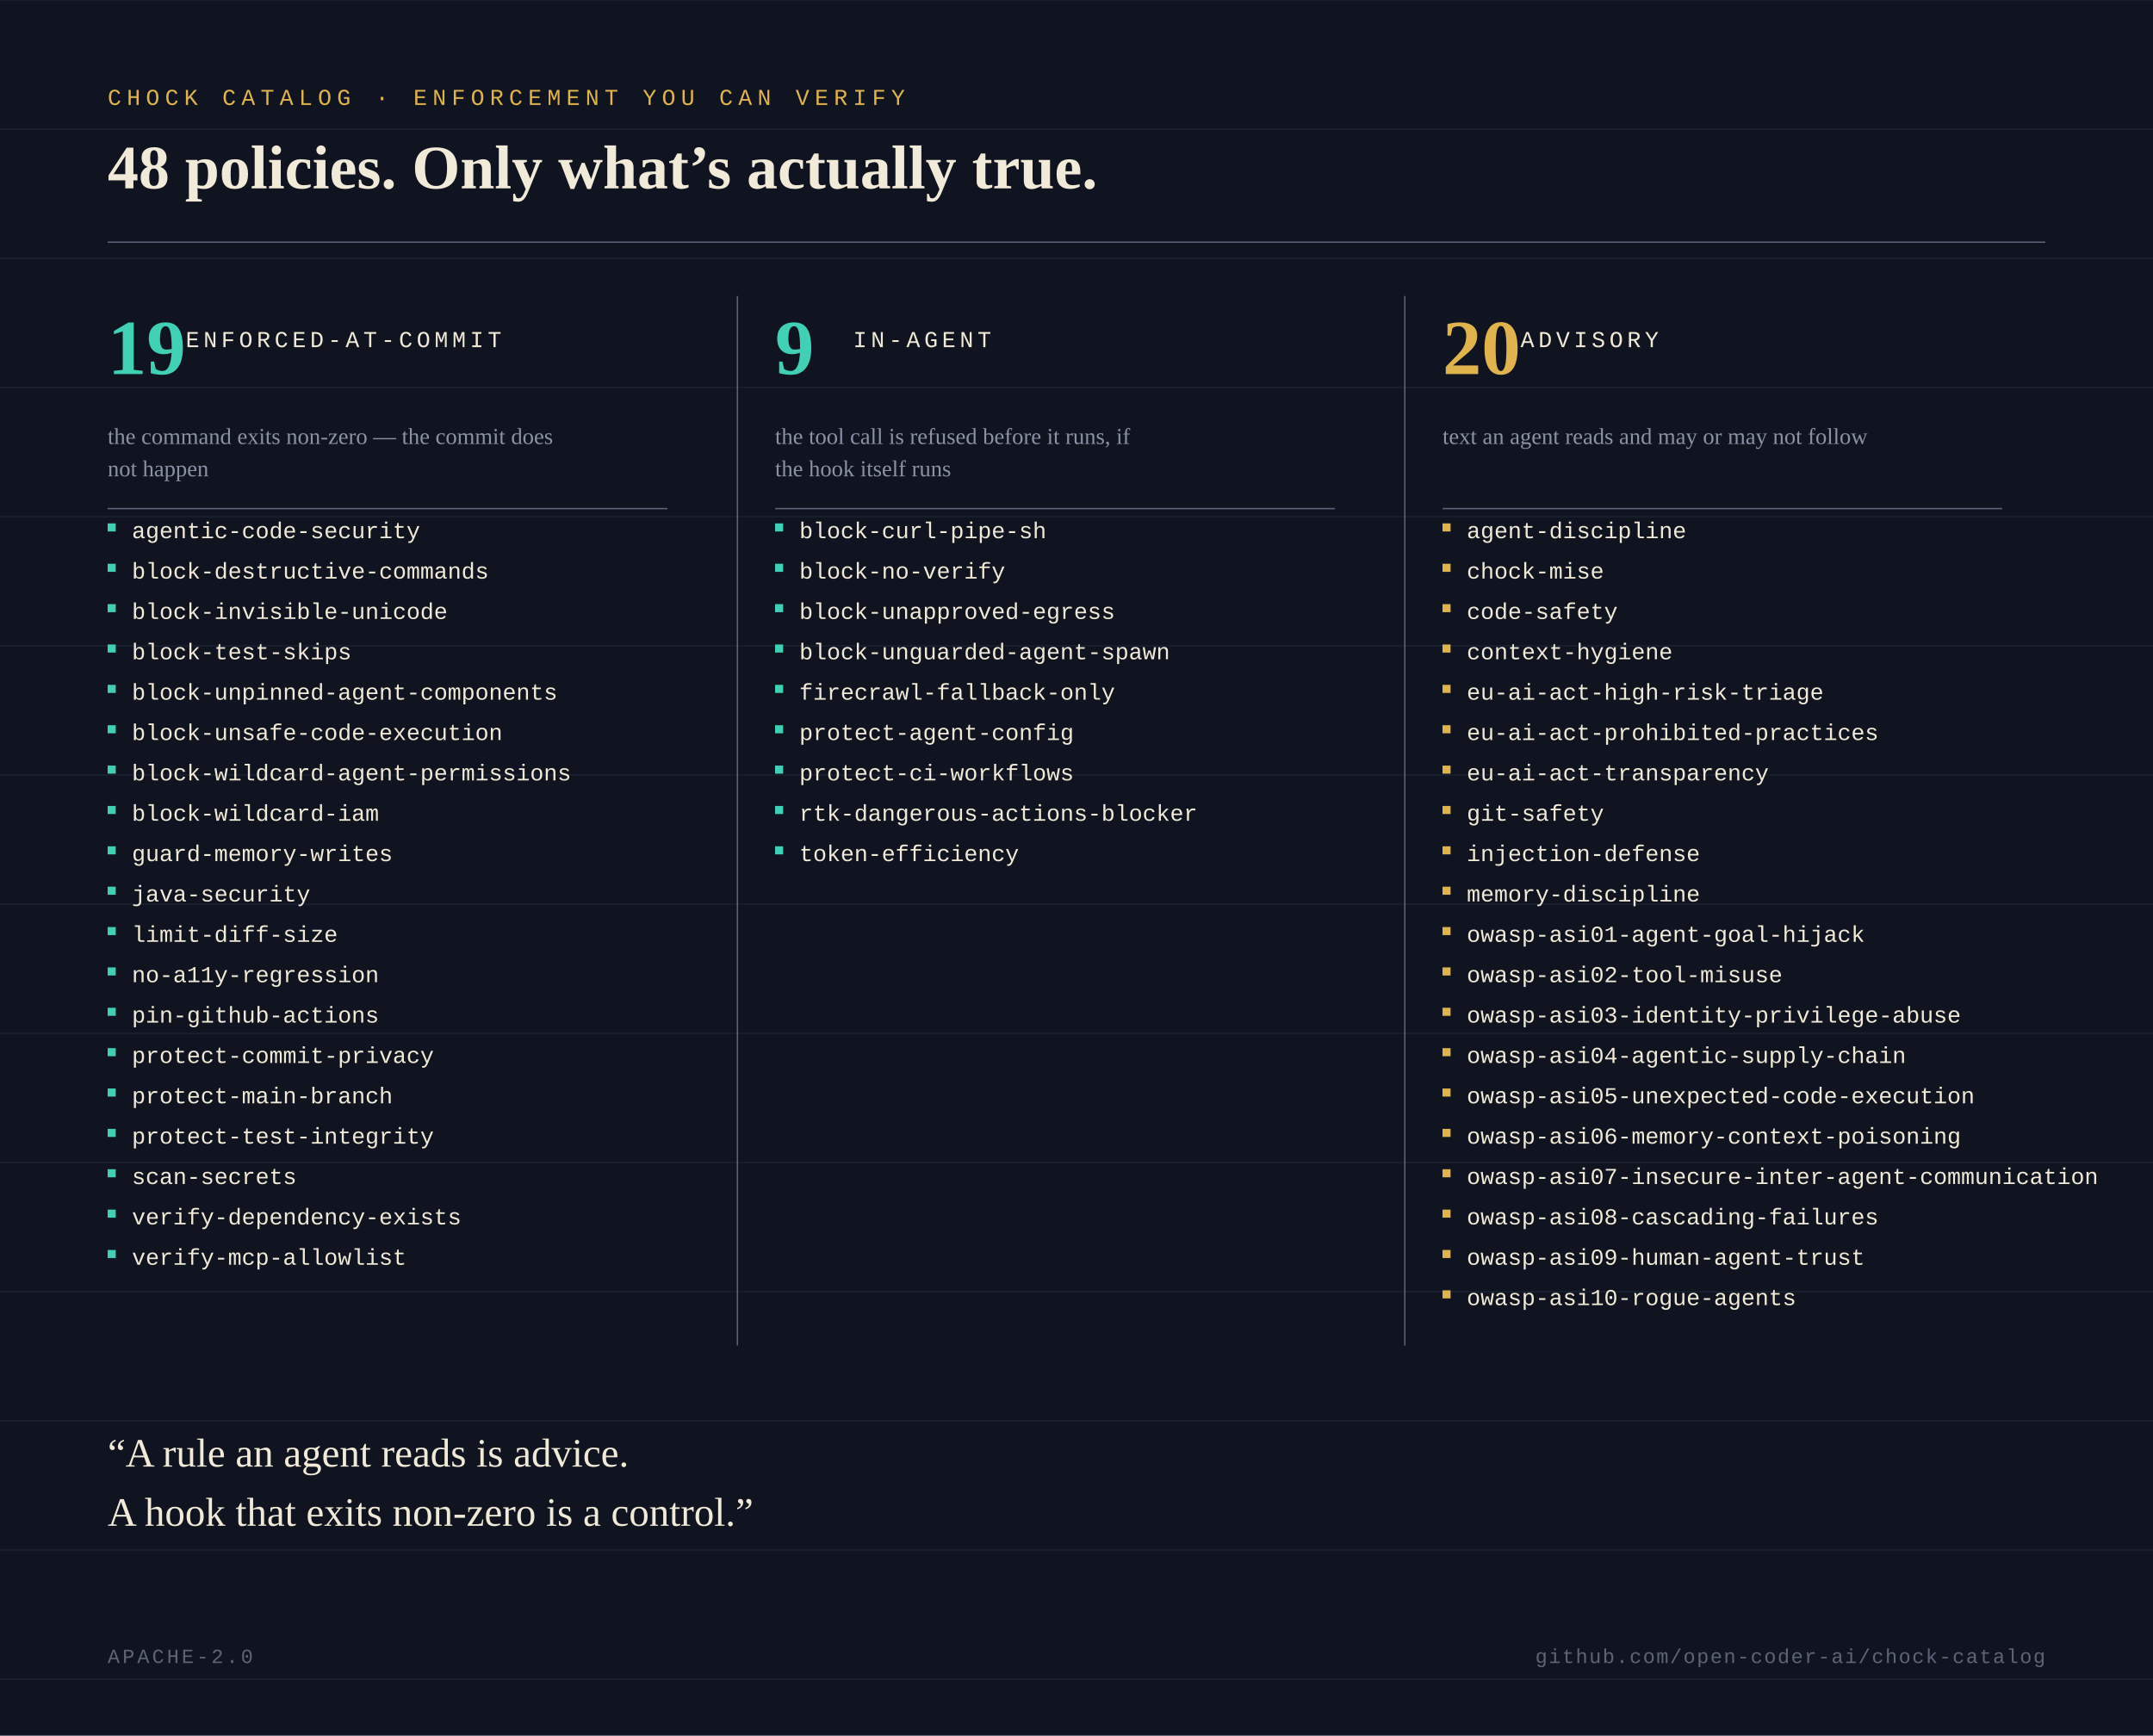
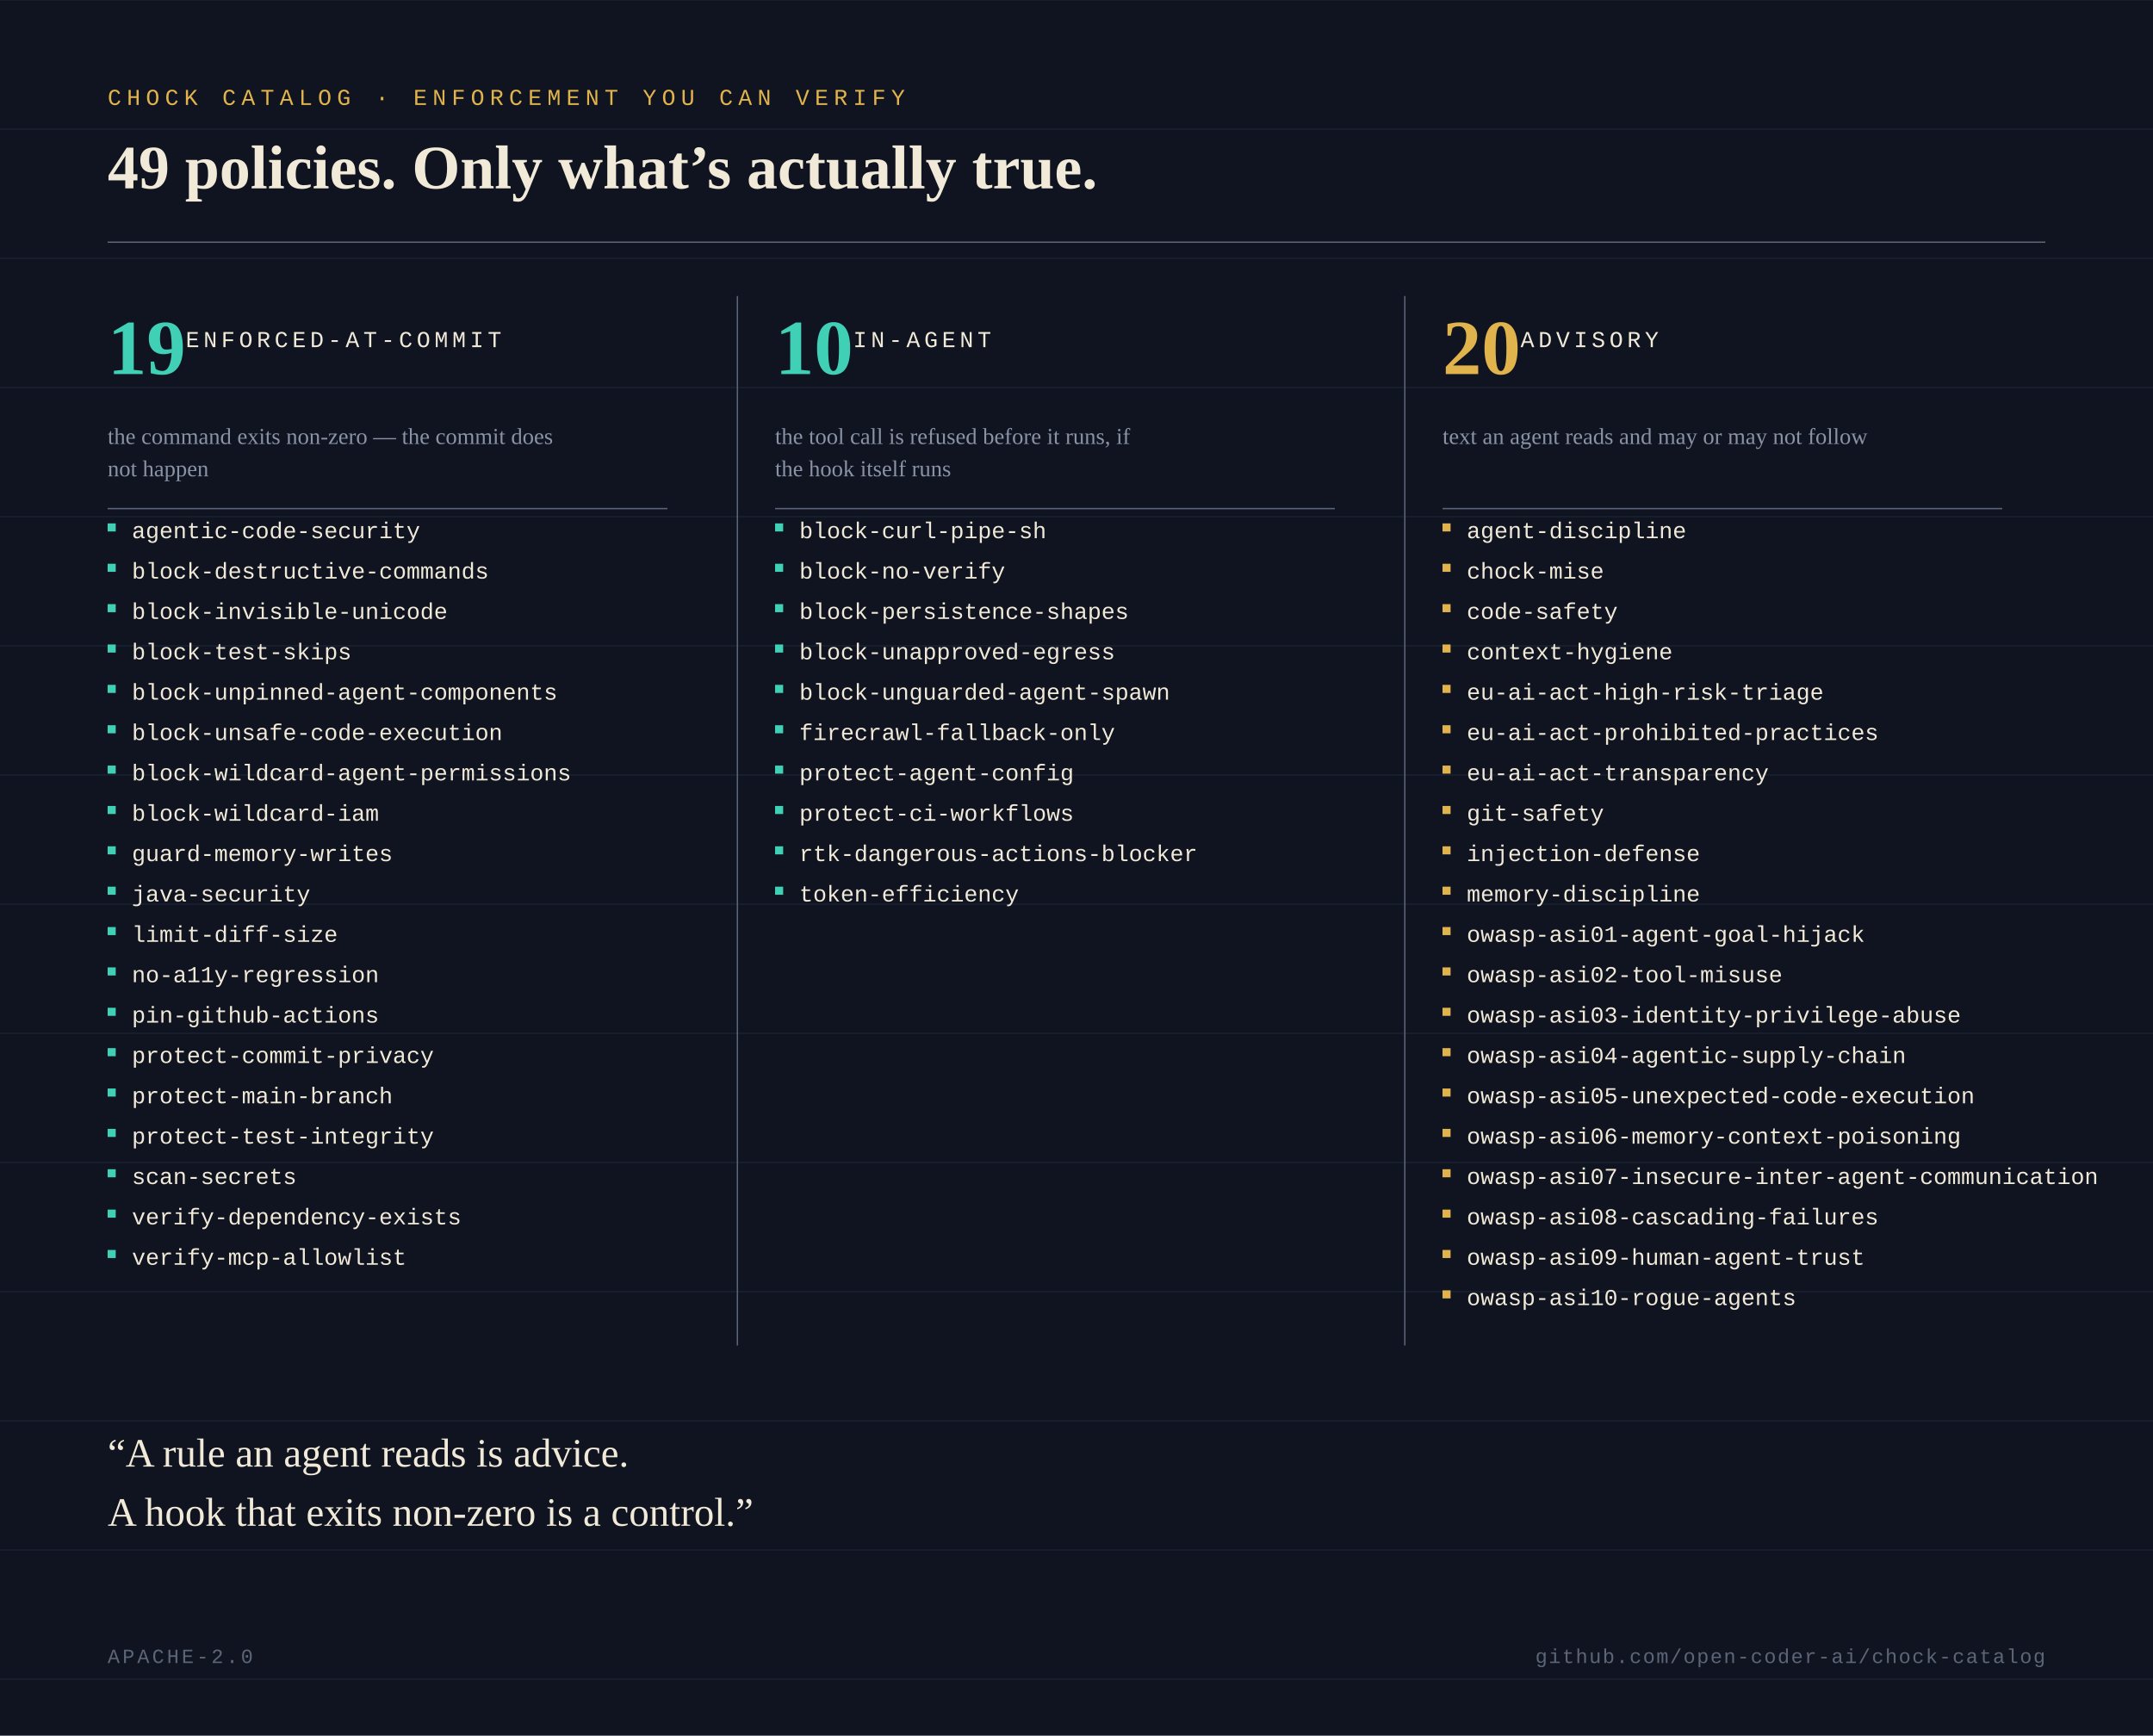
- <svg xmlns="http://www.w3.org/2000/svg" viewBox="0 0 1600 1290" width="1600" height="1290" role="img" aria-label="48 policies: 19 enforced-at-commit, 9 in-agent, 20 advisory">
+ <svg xmlns="http://www.w3.org/2000/svg" viewBox="0 0 1600 1290" width="1600" height="1290" role="img" aria-label="49 policies: 19 enforced-at-commit, 10 in-agent, 20 advisory">
  <rect width="1600" height="1290" fill="#0f1420" />
  <line x1="0" y1="0" x2="1600" y2="0" stroke="#1a2130" stroke-width="1" />
  <line x1="0" y1="96" x2="1600" y2="96" stroke="#1a2130" stroke-width="1" />
  <line x1="0" y1="192" x2="1600" y2="192" stroke="#1a2130" stroke-width="1" />
  <line x1="0" y1="288" x2="1600" y2="288" stroke="#1a2130" stroke-width="1" />
  <line x1="0" y1="384" x2="1600" y2="384" stroke="#1a2130" stroke-width="1" />
  <line x1="0" y1="480" x2="1600" y2="480" stroke="#1a2130" stroke-width="1" />
  <line x1="0" y1="576" x2="1600" y2="576" stroke="#1a2130" stroke-width="1" />
  <line x1="0" y1="672" x2="1600" y2="672" stroke="#1a2130" stroke-width="1" />
  <line x1="0" y1="768" x2="1600" y2="768" stroke="#1a2130" stroke-width="1" />
  <line x1="0" y1="864" x2="1600" y2="864" stroke="#1a2130" stroke-width="1" />
  <line x1="0" y1="960" x2="1600" y2="960" stroke="#1a2130" stroke-width="1" />
  <line x1="0" y1="1056" x2="1600" y2="1056" stroke="#1a2130" stroke-width="1" />
  <line x1="0" y1="1152" x2="1600" y2="1152" stroke="#1a2130" stroke-width="1" />
  <line x1="0" y1="1248" x2="1600" y2="1248" stroke="#1a2130" stroke-width="1" />
  <text x="80" y="78" font-family="'Cascadia Code', Consolas, 'Courier New', monospace" font-size="17" letter-spacing="4" fill="#e0b34c">CHOCK CATALOG · ENFORCEMENT YOU CAN VERIFY</text>
-   <text x="80" y="140" font-family="Georgia, 'Times New Roman', serif" font-size="46" font-weight="bold" fill="#f2ead8">48 policies. Only what’s actually true.</text>
+   <text x="80" y="140" font-family="Georgia, 'Times New Roman', serif" font-size="46" font-weight="bold" fill="#f2ead8">49 policies. Only what’s actually true.</text>
  <line x1="80" y1="180" x2="1520" y2="180" stroke="#5c6577" stroke-width="1" />
  <text x="80" y="278" font-family="Georgia, 'Times New Roman', serif" font-size="58" font-weight="bold" fill="#3fd0b6">19</text>
  <text x="138" y="258" font-family="'Cascadia Code', Consolas, 'Courier New', monospace" font-size="17" letter-spacing="3" fill="#f2ead8">ENFORCED-AT-COMMIT</text>
  <text x="80" y="330" font-family="Georgia, 'Times New Roman', serif" font-size="17" fill="#8a93a6">the command exits non-zero — the commit does</text>
  <text x="80" y="354" font-family="Georgia, 'Times New Roman', serif" font-size="17" fill="#8a93a6">not happen</text>
  <line x1="80" y1="378" x2="496" y2="378" stroke="#5c6577" stroke-width="1" />
  <rect x="80" y="389" width="6" height="6" fill="#3fd0b6" />
  <text x="98" y="400" font-family="'Cascadia Code', Consolas, 'Courier New', monospace" font-size="17" fill="#f2ead8">agentic-code-security</text>
  <rect x="80" y="419" width="6" height="6" fill="#3fd0b6" />
  <text x="98" y="430" font-family="'Cascadia Code', Consolas, 'Courier New', monospace" font-size="17" fill="#f2ead8">block-destructive-commands</text>
  <rect x="80" y="449" width="6" height="6" fill="#3fd0b6" />
  <text x="98" y="460" font-family="'Cascadia Code', Consolas, 'Courier New', monospace" font-size="17" fill="#f2ead8">block-invisible-unicode</text>
  <rect x="80" y="479" width="6" height="6" fill="#3fd0b6" />
  <text x="98" y="490" font-family="'Cascadia Code', Consolas, 'Courier New', monospace" font-size="17" fill="#f2ead8">block-test-skips</text>
  <rect x="80" y="509" width="6" height="6" fill="#3fd0b6" />
  <text x="98" y="520" font-family="'Cascadia Code', Consolas, 'Courier New', monospace" font-size="17" fill="#f2ead8">block-unpinned-agent-components</text>
  <rect x="80" y="539" width="6" height="6" fill="#3fd0b6" />
  <text x="98" y="550" font-family="'Cascadia Code', Consolas, 'Courier New', monospace" font-size="17" fill="#f2ead8">block-unsafe-code-execution</text>
  <rect x="80" y="569" width="6" height="6" fill="#3fd0b6" />
  <text x="98" y="580" font-family="'Cascadia Code', Consolas, 'Courier New', monospace" font-size="17" fill="#f2ead8">block-wildcard-agent-permissions</text>
  <rect x="80" y="599" width="6" height="6" fill="#3fd0b6" />
  <text x="98" y="610" font-family="'Cascadia Code', Consolas, 'Courier New', monospace" font-size="17" fill="#f2ead8">block-wildcard-iam</text>
  <rect x="80" y="629" width="6" height="6" fill="#3fd0b6" />
  <text x="98" y="640" font-family="'Cascadia Code', Consolas, 'Courier New', monospace" font-size="17" fill="#f2ead8">guard-memory-writes</text>
  <rect x="80" y="659" width="6" height="6" fill="#3fd0b6" />
  <text x="98" y="670" font-family="'Cascadia Code', Consolas, 'Courier New', monospace" font-size="17" fill="#f2ead8">java-security</text>
  <rect x="80" y="689" width="6" height="6" fill="#3fd0b6" />
  <text x="98" y="700" font-family="'Cascadia Code', Consolas, 'Courier New', monospace" font-size="17" fill="#f2ead8">limit-diff-size</text>
  <rect x="80" y="719" width="6" height="6" fill="#3fd0b6" />
  <text x="98" y="730" font-family="'Cascadia Code', Consolas, 'Courier New', monospace" font-size="17" fill="#f2ead8">no-a11y-regression</text>
  <rect x="80" y="749" width="6" height="6" fill="#3fd0b6" />
  <text x="98" y="760" font-family="'Cascadia Code', Consolas, 'Courier New', monospace" font-size="17" fill="#f2ead8">pin-github-actions</text>
  <rect x="80" y="779" width="6" height="6" fill="#3fd0b6" />
  <text x="98" y="790" font-family="'Cascadia Code', Consolas, 'Courier New', monospace" font-size="17" fill="#f2ead8">protect-commit-privacy</text>
  <rect x="80" y="809" width="6" height="6" fill="#3fd0b6" />
  <text x="98" y="820" font-family="'Cascadia Code', Consolas, 'Courier New', monospace" font-size="17" fill="#f2ead8">protect-main-branch</text>
  <rect x="80" y="839" width="6" height="6" fill="#3fd0b6" />
  <text x="98" y="850" font-family="'Cascadia Code', Consolas, 'Courier New', monospace" font-size="17" fill="#f2ead8">protect-test-integrity</text>
  <rect x="80" y="869" width="6" height="6" fill="#3fd0b6" />
  <text x="98" y="880" font-family="'Cascadia Code', Consolas, 'Courier New', monospace" font-size="17" fill="#f2ead8">scan-secrets</text>
  <rect x="80" y="899" width="6" height="6" fill="#3fd0b6" />
  <text x="98" y="910" font-family="'Cascadia Code', Consolas, 'Courier New', monospace" font-size="17" fill="#f2ead8">verify-dependency-exists</text>
  <rect x="80" y="929" width="6" height="6" fill="#3fd0b6" />
  <text x="98" y="940" font-family="'Cascadia Code', Consolas, 'Courier New', monospace" font-size="17" fill="#f2ead8">verify-mcp-allowlist</text>
  <line x1="548" y1="220" x2="548" y2="1000" stroke="#5c6577" stroke-width="1" />
-   <text x="576" y="278" font-family="Georgia, 'Times New Roman', serif" font-size="58" font-weight="bold" fill="#3fd0b6">9</text>
+   <text x="576" y="278" font-family="Georgia, 'Times New Roman', serif" font-size="58" font-weight="bold" fill="#3fd0b6">10</text>
  <text x="634" y="258" font-family="'Cascadia Code', Consolas, 'Courier New', monospace" font-size="17" letter-spacing="3" fill="#f2ead8">IN-AGENT</text>
  <text x="576" y="330" font-family="Georgia, 'Times New Roman', serif" font-size="17" fill="#8a93a6">the tool call is refused before it runs, if</text>
  <text x="576" y="354" font-family="Georgia, 'Times New Roman', serif" font-size="17" fill="#8a93a6">the hook itself runs</text>
  <line x1="576" y1="378" x2="992" y2="378" stroke="#5c6577" stroke-width="1" />
  <rect x="576" y="389" width="6" height="6" fill="#3fd0b6" />
  <text x="594" y="400" font-family="'Cascadia Code', Consolas, 'Courier New', monospace" font-size="17" fill="#f2ead8">block-curl-pipe-sh</text>
  <rect x="576" y="419" width="6" height="6" fill="#3fd0b6" />
  <text x="594" y="430" font-family="'Cascadia Code', Consolas, 'Courier New', monospace" font-size="17" fill="#f2ead8">block-no-verify</text>
  <rect x="576" y="449" width="6" height="6" fill="#3fd0b6" />
-   <text x="594" y="460" font-family="'Cascadia Code', Consolas, 'Courier New', monospace" font-size="17" fill="#f2ead8">block-unapproved-egress</text>
+   <text x="594" y="460" font-family="'Cascadia Code', Consolas, 'Courier New', monospace" font-size="17" fill="#f2ead8">block-persistence-shapes</text>
  <rect x="576" y="479" width="6" height="6" fill="#3fd0b6" />
-   <text x="594" y="490" font-family="'Cascadia Code', Consolas, 'Courier New', monospace" font-size="17" fill="#f2ead8">block-unguarded-agent-spawn</text>
+   <text x="594" y="490" font-family="'Cascadia Code', Consolas, 'Courier New', monospace" font-size="17" fill="#f2ead8">block-unapproved-egress</text>
  <rect x="576" y="509" width="6" height="6" fill="#3fd0b6" />
-   <text x="594" y="520" font-family="'Cascadia Code', Consolas, 'Courier New', monospace" font-size="17" fill="#f2ead8">firecrawl-fallback-only</text>
+   <text x="594" y="520" font-family="'Cascadia Code', Consolas, 'Courier New', monospace" font-size="17" fill="#f2ead8">block-unguarded-agent-spawn</text>
  <rect x="576" y="539" width="6" height="6" fill="#3fd0b6" />
-   <text x="594" y="550" font-family="'Cascadia Code', Consolas, 'Courier New', monospace" font-size="17" fill="#f2ead8">protect-agent-config</text>
+   <text x="594" y="550" font-family="'Cascadia Code', Consolas, 'Courier New', monospace" font-size="17" fill="#f2ead8">firecrawl-fallback-only</text>
  <rect x="576" y="569" width="6" height="6" fill="#3fd0b6" />
-   <text x="594" y="580" font-family="'Cascadia Code', Consolas, 'Courier New', monospace" font-size="17" fill="#f2ead8">protect-ci-workflows</text>
+   <text x="594" y="580" font-family="'Cascadia Code', Consolas, 'Courier New', monospace" font-size="17" fill="#f2ead8">protect-agent-config</text>
  <rect x="576" y="599" width="6" height="6" fill="#3fd0b6" />
-   <text x="594" y="610" font-family="'Cascadia Code', Consolas, 'Courier New', monospace" font-size="17" fill="#f2ead8">rtk-dangerous-actions-blocker</text>
+   <text x="594" y="610" font-family="'Cascadia Code', Consolas, 'Courier New', monospace" font-size="17" fill="#f2ead8">protect-ci-workflows</text>
  <rect x="576" y="629" width="6" height="6" fill="#3fd0b6" />
-   <text x="594" y="640" font-family="'Cascadia Code', Consolas, 'Courier New', monospace" font-size="17" fill="#f2ead8">token-efficiency</text>
+   <text x="594" y="640" font-family="'Cascadia Code', Consolas, 'Courier New', monospace" font-size="17" fill="#f2ead8">rtk-dangerous-actions-blocker</text>
+   <rect x="576" y="659" width="6" height="6" fill="#3fd0b6" />
+   <text x="594" y="670" font-family="'Cascadia Code', Consolas, 'Courier New', monospace" font-size="17" fill="#f2ead8">token-efficiency</text>
  <line x1="1044" y1="220" x2="1044" y2="1000" stroke="#5c6577" stroke-width="1" />
  <text x="1072" y="278" font-family="Georgia, 'Times New Roman', serif" font-size="58" font-weight="bold" fill="#e0b34c">20</text>
  <text x="1130" y="258" font-family="'Cascadia Code', Consolas, 'Courier New', monospace" font-size="17" letter-spacing="3" fill="#f2ead8">ADVISORY</text>
  <text x="1072" y="330" font-family="Georgia, 'Times New Roman', serif" font-size="17" fill="#8a93a6">text an agent reads and may or may not follow</text>
  <line x1="1072" y1="378" x2="1488" y2="378" stroke="#5c6577" stroke-width="1" />
  <rect x="1072" y="389" width="6" height="6" fill="#e0b34c" />
  <text x="1090" y="400" font-family="'Cascadia Code', Consolas, 'Courier New', monospace" font-size="17" fill="#f2ead8">agent-discipline</text>
  <rect x="1072" y="419" width="6" height="6" fill="#e0b34c" />
  <text x="1090" y="430" font-family="'Cascadia Code', Consolas, 'Courier New', monospace" font-size="17" fill="#f2ead8">chock-mise</text>
  <rect x="1072" y="449" width="6" height="6" fill="#e0b34c" />
  <text x="1090" y="460" font-family="'Cascadia Code', Consolas, 'Courier New', monospace" font-size="17" fill="#f2ead8">code-safety</text>
  <rect x="1072" y="479" width="6" height="6" fill="#e0b34c" />
  <text x="1090" y="490" font-family="'Cascadia Code', Consolas, 'Courier New', monospace" font-size="17" fill="#f2ead8">context-hygiene</text>
  <rect x="1072" y="509" width="6" height="6" fill="#e0b34c" />
  <text x="1090" y="520" font-family="'Cascadia Code', Consolas, 'Courier New', monospace" font-size="17" fill="#f2ead8">eu-ai-act-high-risk-triage</text>
  <rect x="1072" y="539" width="6" height="6" fill="#e0b34c" />
  <text x="1090" y="550" font-family="'Cascadia Code', Consolas, 'Courier New', monospace" font-size="17" fill="#f2ead8">eu-ai-act-prohibited-practices</text>
  <rect x="1072" y="569" width="6" height="6" fill="#e0b34c" />
  <text x="1090" y="580" font-family="'Cascadia Code', Consolas, 'Courier New', monospace" font-size="17" fill="#f2ead8">eu-ai-act-transparency</text>
  <rect x="1072" y="599" width="6" height="6" fill="#e0b34c" />
  <text x="1090" y="610" font-family="'Cascadia Code', Consolas, 'Courier New', monospace" font-size="17" fill="#f2ead8">git-safety</text>
  <rect x="1072" y="629" width="6" height="6" fill="#e0b34c" />
  <text x="1090" y="640" font-family="'Cascadia Code', Consolas, 'Courier New', monospace" font-size="17" fill="#f2ead8">injection-defense</text>
  <rect x="1072" y="659" width="6" height="6" fill="#e0b34c" />
  <text x="1090" y="670" font-family="'Cascadia Code', Consolas, 'Courier New', monospace" font-size="17" fill="#f2ead8">memory-discipline</text>
  <rect x="1072" y="689" width="6" height="6" fill="#e0b34c" />
  <text x="1090" y="700" font-family="'Cascadia Code', Consolas, 'Courier New', monospace" font-size="17" fill="#f2ead8">owasp-asi01-agent-goal-hijack</text>
  <rect x="1072" y="719" width="6" height="6" fill="#e0b34c" />
  <text x="1090" y="730" font-family="'Cascadia Code', Consolas, 'Courier New', monospace" font-size="17" fill="#f2ead8">owasp-asi02-tool-misuse</text>
  <rect x="1072" y="749" width="6" height="6" fill="#e0b34c" />
  <text x="1090" y="760" font-family="'Cascadia Code', Consolas, 'Courier New', monospace" font-size="17" fill="#f2ead8">owasp-asi03-identity-privilege-abuse</text>
  <rect x="1072" y="779" width="6" height="6" fill="#e0b34c" />
  <text x="1090" y="790" font-family="'Cascadia Code', Consolas, 'Courier New', monospace" font-size="17" fill="#f2ead8">owasp-asi04-agentic-supply-chain</text>
  <rect x="1072" y="809" width="6" height="6" fill="#e0b34c" />
  <text x="1090" y="820" font-family="'Cascadia Code', Consolas, 'Courier New', monospace" font-size="17" fill="#f2ead8">owasp-asi05-unexpected-code-execution</text>
  <rect x="1072" y="839" width="6" height="6" fill="#e0b34c" />
  <text x="1090" y="850" font-family="'Cascadia Code', Consolas, 'Courier New', monospace" font-size="17" fill="#f2ead8">owasp-asi06-memory-context-poisoning</text>
  <rect x="1072" y="869" width="6" height="6" fill="#e0b34c" />
  <text x="1090" y="880" font-family="'Cascadia Code', Consolas, 'Courier New', monospace" font-size="17" fill="#f2ead8">owasp-asi07-insecure-inter-agent-communication</text>
  <rect x="1072" y="899" width="6" height="6" fill="#e0b34c" />
  <text x="1090" y="910" font-family="'Cascadia Code', Consolas, 'Courier New', monospace" font-size="17" fill="#f2ead8">owasp-asi08-cascading-failures</text>
  <rect x="1072" y="929" width="6" height="6" fill="#e0b34c" />
  <text x="1090" y="940" font-family="'Cascadia Code', Consolas, 'Courier New', monospace" font-size="17" fill="#f2ead8">owasp-asi09-human-agent-trust</text>
  <rect x="1072" y="959" width="6" height="6" fill="#e0b34c" />
  <text x="1090" y="970" font-family="'Cascadia Code', Consolas, 'Courier New', monospace" font-size="17" fill="#f2ead8">owasp-asi10-rogue-agents</text>
  <text x="80" y="1090" font-family="Georgia, 'Times New Roman', serif" font-size="30" fill="#f2ead8">“A rule an agent reads is advice.</text>
  <text x="80" y="1134" font-family="Georgia, 'Times New Roman', serif" font-size="30" fill="#f2ead8">A hook that exits non-zero is a control.”</text>
  <text x="80" y="1236" font-family="'Cascadia Code', Consolas, 'Courier New', monospace" font-size="15" letter-spacing="2" fill="#5c6577">APACHE-2.0</text>
  <text x="1520" y="1236" text-anchor="end" font-family="'Cascadia Code', Consolas, 'Courier New', monospace" font-size="15" letter-spacing="1" fill="#5c6577">github.com/open-coder-ai/chock-catalog</text>
</svg>
